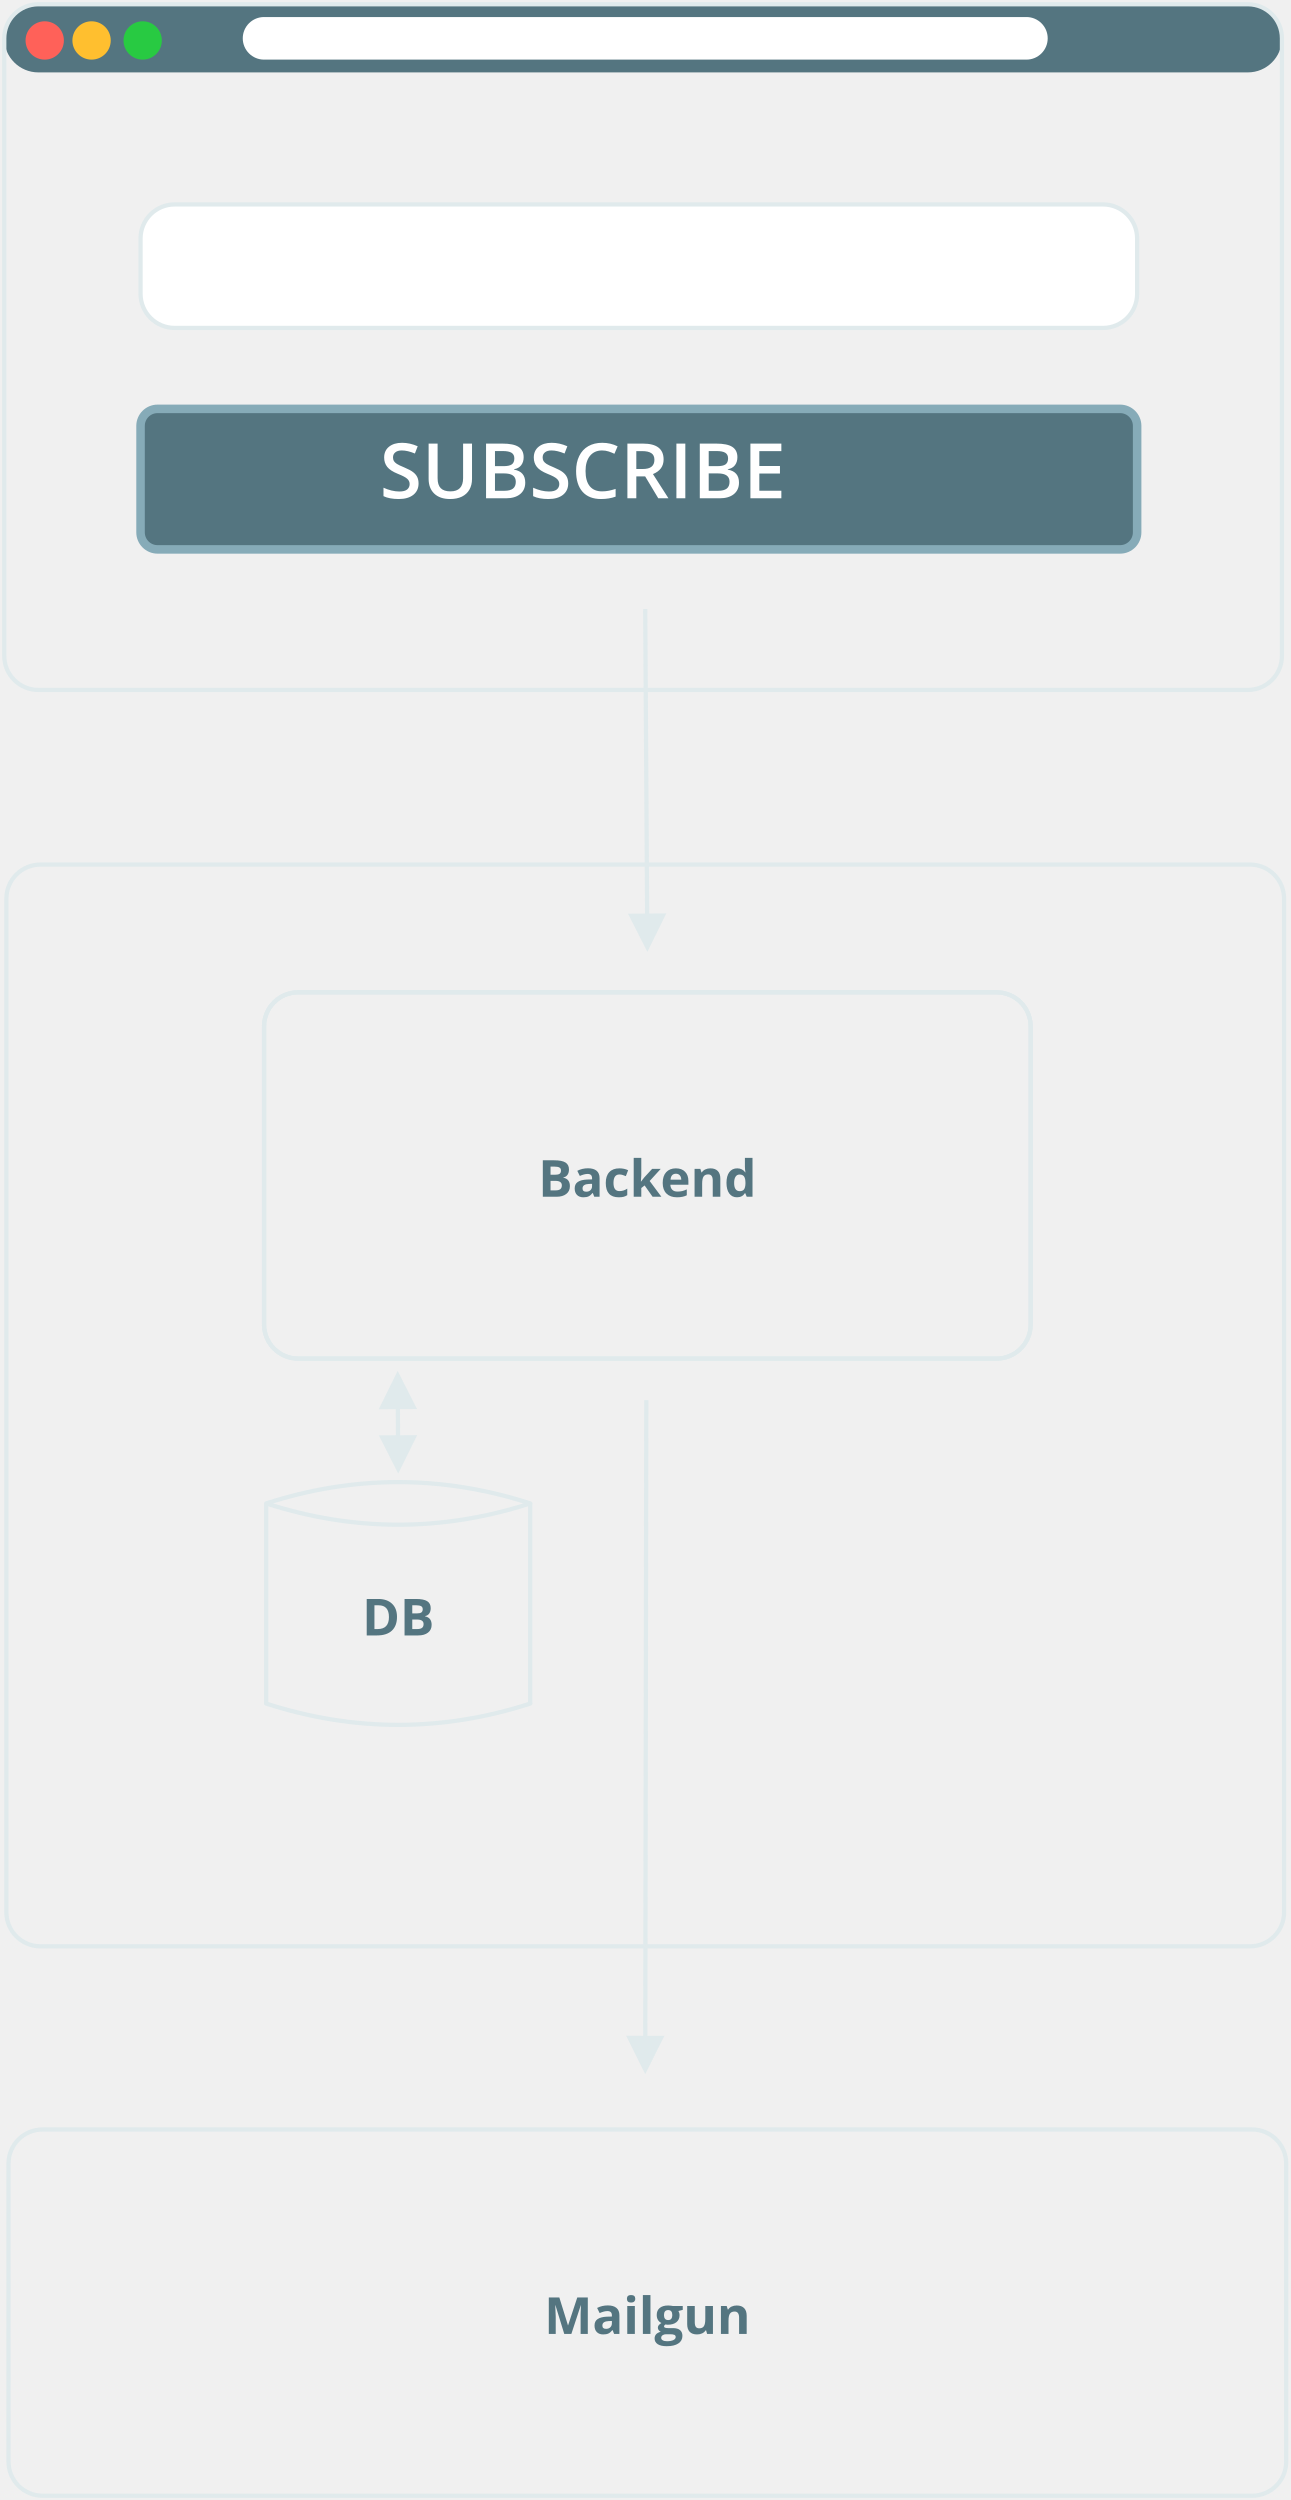
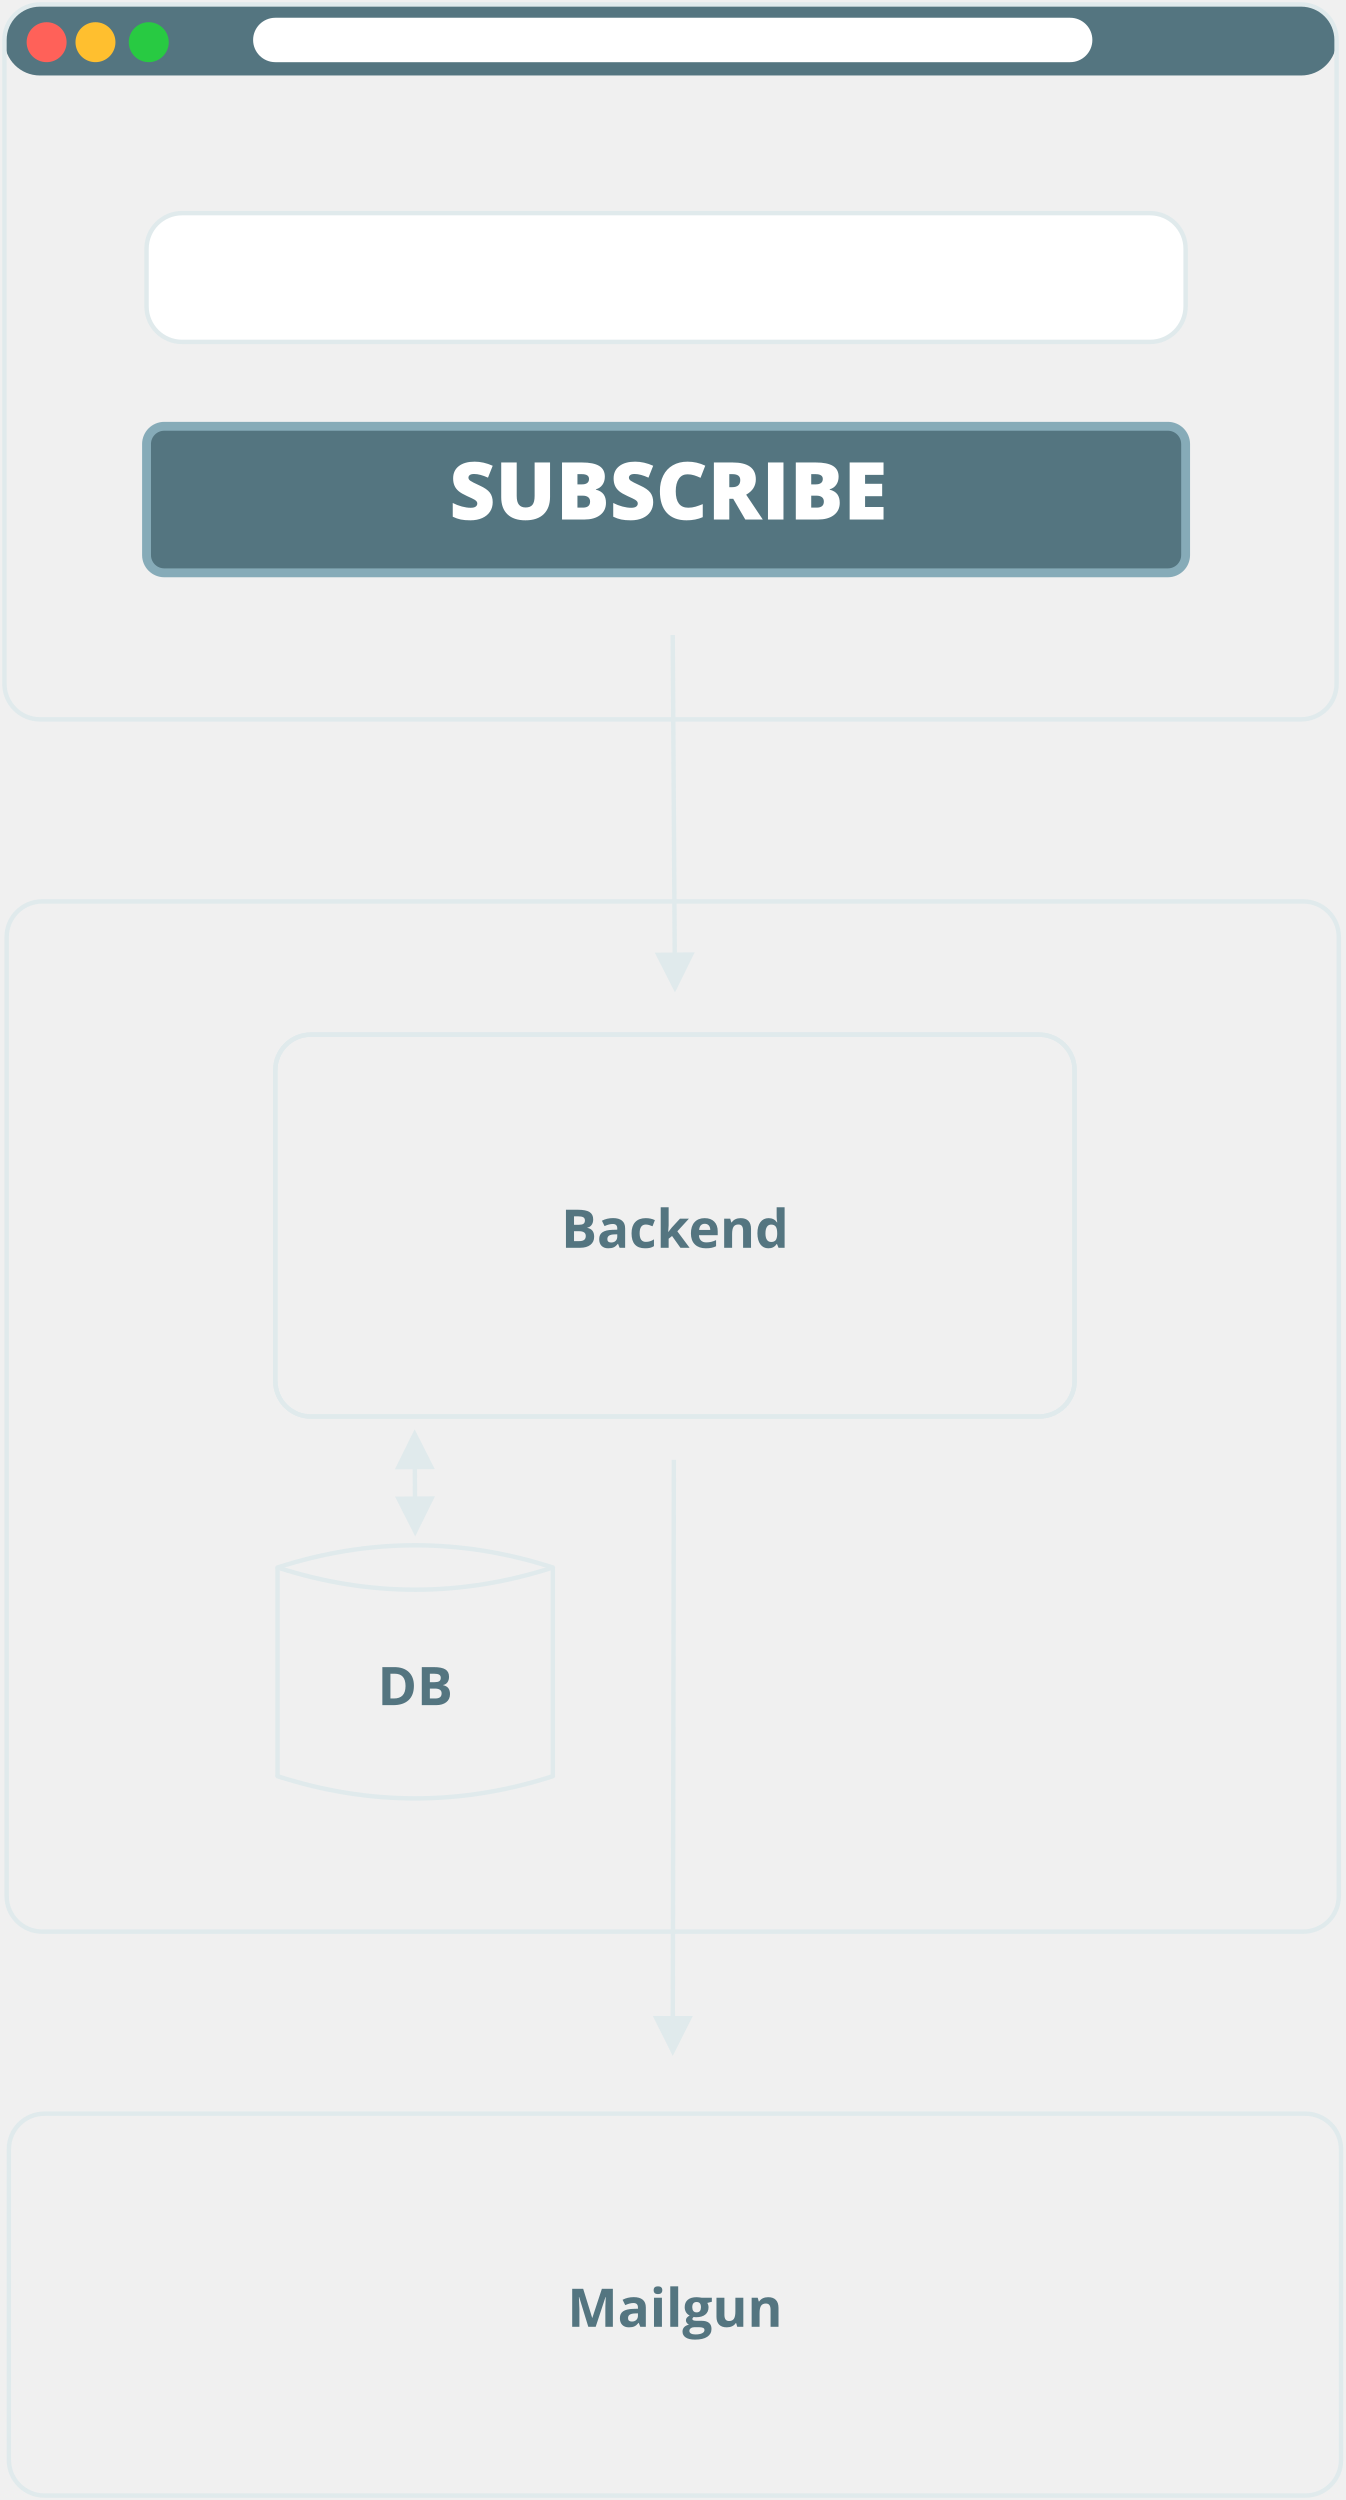
- <svg xmlns="http://www.w3.org/2000/svg" width="303px" height="587px" viewBox="0 0 303 587" version="1.1">
+ <svg xmlns="http://www.w3.org/2000/svg" width="303px" height="563px" viewBox="0 0 303 563" version="1.1">
  <g id="Page-1" stroke="none" stroke-width="1" fill="none" fill-rule="evenodd">
    <g id="Group-2" transform="translate(1, 1)">
      <g id="Demo-app">
-         <g id="Mialgun" transform="translate(1, 499)">
+         <g id="Mialgun" transform="translate(1, 475)">
          <rect id="Rectangle-Copy-13" stroke="#E0EAEC" x="0" y="0" width="300" height="86" rx="8" />
-           <text id="Mailgun" font-family="OpenSans-Bold, Open Sans" font-size="12" font-weight="bold" fill="#547580">
-             <tspan x="125.78" y="48">Mailgun</tspan>
-           </text>
+           <path d="M128.481,48 L128.481,44.016 C128.481,43.559 128.444,42.646 128.37,41.279 L128.37,41.279 L128.423,41.279 L130.485,48 L132.149,48 L134.358,41.291 L134.411,41.291 C134.364,42.369 134.338,43.033 134.332,43.283 C134.326,43.533 134.323,43.754 134.323,43.945 L134.323,43.945 L134.323,48 L136.017,48 L136.017,39.434 L133.544,39.434 L131.394,45.984 L131.358,45.984 L129.331,39.434 L126.858,39.434 L126.858,48 L128.481,48 Z M139.626,48.117 C140.138,48.117 140.553,48.044 140.871,47.897 C141.189,47.751 141.499,47.488 141.8,47.109 L141.8,47.109 L141.847,47.109 L142.192,48 L143.44,48 L143.44,43.635 C143.44,42.854 143.206,42.271 142.737,41.889 C142.269,41.506 141.595,41.314 140.716,41.314 C139.798,41.314 138.962,41.512 138.208,41.906 L138.208,41.906 L138.8,43.113 C139.507,42.797 140.122,42.639 140.646,42.639 C141.325,42.639 141.665,42.971 141.665,43.635 L141.665,43.635 L141.665,43.922 L140.528,43.957 C139.548,43.992 138.814,44.175 138.328,44.505 C137.842,44.835 137.599,45.348 137.599,46.043 C137.599,46.707 137.779,47.219 138.141,47.578 C138.502,47.938 138.997,48.117 139.626,48.117 Z M140.3,46.811 C139.722,46.811 139.433,46.559 139.433,46.055 C139.433,45.703 139.56,45.441 139.813,45.27 C140.067,45.098 140.454,45.004 140.974,44.988 L140.974,44.988 L141.665,44.965 L141.665,45.504 C141.665,45.898 141.541,46.215 141.293,46.453 C141.045,46.691 140.714,46.811 140.3,46.811 Z M146.177,40.635 C146.501,40.635 146.744,40.558 146.906,40.403 C147.068,40.249 147.149,40.033 147.149,39.756 C147.149,39.174 146.825,38.883 146.177,38.883 C145.528,38.883 145.204,39.174 145.204,39.756 C145.204,40.342 145.528,40.635 146.177,40.635 Z M147.067,48 L147.067,41.449 L145.28,41.449 L145.28,48 L147.067,48 Z M150.729,48 L150.729,38.883 L148.942,38.883 L148.942,48 L150.729,48 Z M154.521,50.883 C155.716,50.883 156.633,50.672 157.271,50.25 C157.91,49.828 158.229,49.234 158.229,48.469 C158.229,47.871 158.041,47.418 157.664,47.109 C157.287,46.801 156.739,46.646 156.021,46.646 L156.021,46.646 L154.907,46.646 C154.251,46.646 153.923,46.518 153.923,46.26 C153.923,46.088 154.015,45.932 154.198,45.791 L154.198,45.791 L154.462,45.82 L154.784,45.838 C155.655,45.838 156.336,45.642 156.826,45.249 C157.316,44.856 157.562,44.309 157.562,43.605 C157.562,43.242 157.468,42.914 157.28,42.621 L157.28,42.621 L158.306,42.357 L158.306,41.449 L156.021,41.449 C155.95,41.434 155.789,41.409 155.537,41.376 C155.285,41.343 155.067,41.326 154.884,41.326 C154.021,41.326 153.356,41.521 152.892,41.912 C152.427,42.303 152.194,42.855 152.194,43.57 C152.194,44.016 152.295,44.402 152.496,44.73 C152.697,45.059 152.97,45.297 153.313,45.445 C153.04,45.605 152.831,45.769 152.687,45.935 C152.542,46.101 152.47,46.309 152.47,46.559 C152.47,46.758 152.538,46.946 152.675,47.124 C152.812,47.302 152.972,47.43 153.155,47.508 C152.679,47.621 152.317,47.811 152.071,48.076 C151.825,48.342 151.702,48.672 151.702,49.066 C151.702,49.641 151.943,50.087 152.426,50.405 C152.908,50.724 153.606,50.883 154.521,50.883 Z M154.884,44.748 C154.552,44.748 154.305,44.645 154.143,44.438 C153.98,44.23 153.899,43.949 153.899,43.594 C153.899,42.805 154.228,42.41 154.884,42.41 C155.532,42.41 155.856,42.805 155.856,43.594 C155.856,43.949 155.778,44.23 155.622,44.438 C155.466,44.645 155.22,44.748 154.884,44.748 Z M154.597,49.717 C154.171,49.717 153.84,49.646 153.604,49.506 C153.367,49.365 153.249,49.172 153.249,48.926 C153.249,48.672 153.359,48.468 153.58,48.313 C153.801,48.159 154.075,48.082 154.403,48.082 L154.403,48.082 L155.329,48.082 C155.778,48.082 156.11,48.129 156.325,48.223 C156.54,48.316 156.647,48.486 156.647,48.732 C156.647,49.037 156.466,49.277 156.103,49.453 C155.739,49.629 155.237,49.717 154.597,49.717 Z M161.675,48.117 C162.124,48.117 162.524,48.034 162.876,47.868 C163.228,47.702 163.499,47.467 163.69,47.162 L163.69,47.162 L163.784,47.162 L164.024,48 L165.396,48 L165.396,41.449 L163.608,41.449 L163.608,44.531 C163.608,45.305 163.497,45.858 163.274,46.192 C163.052,46.526 162.69,46.693 162.19,46.693 C161.823,46.693 161.556,46.575 161.388,46.339 C161.22,46.103 161.136,45.748 161.136,45.275 L161.136,45.275 L161.136,41.449 L159.349,41.449 L159.349,45.721 C159.349,46.494 159.544,47.087 159.935,47.499 C160.325,47.911 160.905,48.117 161.675,48.117 Z M169.058,48 L169.058,44.918 C169.058,44.145 169.169,43.591 169.392,43.257 C169.614,42.923 169.976,42.756 170.476,42.756 C170.843,42.756 171.11,42.874 171.278,43.11 C171.446,43.347 171.53,43.701 171.53,44.174 L171.53,44.174 L171.53,48 L173.317,48 L173.317,43.729 C173.317,42.951 173.12,42.356 172.726,41.944 C172.331,41.532 171.753,41.326 170.991,41.326 C170.546,41.326 170.148,41.407 169.799,41.569 C169.449,41.731 169.175,41.971 168.976,42.287 L168.976,42.287 L168.876,42.287 L168.636,41.449 L167.271,41.449 L167.271,48 L169.058,48 Z" id="Mailgun" fill="#547580" fill-rule="nonzero" />
        </g>
        <g id="internal-network" transform="translate(0, 202)" stroke="#E0EAEC">
-           <rect id="Rectangle-Copy-11" x="0.5" y="0" width="300" height="254" rx="8" />
+           <rect id="Rectangle-Copy-11" x="0.5" y="0" width="300" height="232" rx="8" />
        </g>
        <g id="backend" transform="translate(61, 232)">
          <rect id="Rectangle-Copy-12" stroke="#E0EAEC" x="0" y="0" width="180" height="86" rx="8" />
          <rect id="Rectangle-Copy-13" stroke="#E0EAEC" x="0" y="0" width="180" height="86" rx="8" />
-           <text id="Backend" font-family="OpenSans-Bold, Open Sans" font-size="12" font-weight="bold" fill="#547580">
-             <tspan x="64.374" y="48">Backend</tspan>
-           </text>
+           <path d="M68.657,48 C69.626,48 70.393,47.781 70.957,47.344 C71.521,46.906 71.804,46.297 71.804,45.516 C71.804,44.965 71.684,44.523 71.443,44.191 C71.203,43.859 70.812,43.633 70.269,43.512 L70.269,43.512 L70.269,43.453 C70.667,43.387 70.986,43.189 71.227,42.861 C71.467,42.533 71.587,42.113 71.587,41.602 C71.587,40.848 71.312,40.298 70.764,39.952 C70.215,39.606 69.333,39.434 68.118,39.434 L68.118,39.434 L65.452,39.434 L65.452,48 L68.657,48 Z M68.323,42.826 L67.269,42.826 L67.269,40.922 L68.224,40.922 C68.743,40.922 69.123,40.993 69.363,41.136 C69.604,41.278 69.724,41.514 69.724,41.842 C69.724,42.193 69.613,42.445 69.393,42.598 C69.172,42.75 68.815,42.826 68.323,42.826 L68.323,42.826 Z M68.452,46.5 L67.269,46.5 L67.269,44.268 L68.394,44.268 C69.409,44.268 69.917,44.623 69.917,45.334 C69.917,45.729 69.798,46.021 69.56,46.213 C69.321,46.404 68.952,46.5 68.452,46.5 L68.452,46.5 Z M74.968,48.117 C75.479,48.117 75.895,48.044 76.213,47.897 C76.531,47.751 76.841,47.488 77.142,47.109 L77.142,47.109 L77.188,47.109 L77.534,48 L78.782,48 L78.782,43.635 C78.782,42.854 78.548,42.271 78.079,41.889 C77.61,41.506 76.937,41.314 76.058,41.314 C75.14,41.314 74.304,41.512 73.55,41.906 L73.55,41.906 L74.142,43.113 C74.849,42.797 75.464,42.639 75.987,42.639 C76.667,42.639 77.007,42.971 77.007,43.635 L77.007,43.635 L77.007,43.922 L75.87,43.957 C74.89,43.992 74.156,44.175 73.67,44.505 C73.184,44.835 72.94,45.348 72.94,46.043 C72.94,46.707 73.121,47.219 73.482,47.578 C73.844,47.938 74.339,48.117 74.968,48.117 Z M75.642,46.811 C75.063,46.811 74.774,46.559 74.774,46.055 C74.774,45.703 74.901,45.441 75.155,45.27 C75.409,45.098 75.796,45.004 76.315,44.988 L76.315,44.988 L77.007,44.965 L77.007,45.504 C77.007,45.898 76.883,46.215 76.635,46.453 C76.387,46.691 76.056,46.811 75.642,46.811 Z M83.282,48.117 C83.731,48.117 84.104,48.082 84.398,48.012 C84.693,47.941 84.985,47.814 85.274,47.631 L85.274,47.631 L85.274,46.102 C84.981,46.297 84.688,46.44 84.396,46.532 C84.103,46.624 83.784,46.67 83.44,46.67 C82.511,46.67 82.046,46.029 82.046,44.748 C82.046,43.428 82.511,42.768 83.44,42.768 C83.683,42.768 83.925,42.804 84.167,42.876 C84.409,42.948 84.671,43.041 84.952,43.154 L84.952,43.154 L85.479,41.771 C84.878,41.475 84.198,41.326 83.44,41.326 C82.405,41.326 81.61,41.62 81.056,42.208 C80.501,42.796 80.224,43.646 80.224,44.76 C80.224,46.998 81.243,48.117 83.282,48.117 Z M88.579,48 L88.579,45.961 L89.347,45.346 L91.233,48 L93.296,48 L90.536,44.291 L93.138,41.449 L91.122,41.449 L89.288,43.441 L88.509,44.438 L88.485,44.438 L88.579,42.949 L88.579,38.883 L86.792,38.883 L86.792,48 L88.579,48 Z M96.958,48.117 C97.47,48.117 97.903,48.079 98.259,48.003 C98.614,47.927 98.948,47.811 99.261,47.654 L99.261,47.654 L99.261,46.271 C98.878,46.451 98.511,46.582 98.159,46.664 C97.808,46.746 97.435,46.787 97.04,46.787 C96.532,46.787 96.138,46.645 95.856,46.359 C95.575,46.074 95.425,45.678 95.405,45.17 L95.405,45.17 L99.63,45.17 L99.63,44.303 C99.63,43.373 99.372,42.645 98.856,42.117 C98.341,41.59 97.62,41.326 96.694,41.326 C95.726,41.326 94.967,41.626 94.418,42.226 C93.869,42.825 93.595,43.674 93.595,44.771 C93.595,45.838 93.892,46.662 94.485,47.244 C95.079,47.826 95.903,48.117 96.958,48.117 Z M97.954,43.98 L95.446,43.98 C95.478,43.539 95.601,43.198 95.815,42.958 C96.03,42.718 96.327,42.598 96.706,42.598 C97.085,42.598 97.386,42.718 97.608,42.958 C97.831,43.198 97.946,43.539 97.954,43.98 L97.954,43.98 Z M102.87,48 L102.87,44.918 C102.87,44.145 102.981,43.591 103.204,43.257 C103.427,42.923 103.788,42.756 104.288,42.756 C104.655,42.756 104.923,42.874 105.091,43.11 C105.259,43.347 105.343,43.701 105.343,44.174 L105.343,44.174 L105.343,48 L107.13,48 L107.13,43.729 C107.13,42.951 106.933,42.356 106.538,41.944 C106.144,41.532 105.565,41.326 104.804,41.326 C104.358,41.326 103.961,41.407 103.611,41.569 C103.262,41.731 102.987,41.971 102.788,42.287 L102.788,42.287 L102.688,42.287 L102.448,41.449 L101.083,41.449 L101.083,48 L102.87,48 Z M111.044,48.117 C111.876,48.117 112.495,47.795 112.901,47.15 L112.901,47.15 L112.978,47.15 L113.323,48 L114.694,48 L114.694,38.883 L112.901,38.883 L112.901,40.98 C112.901,41.363 112.946,41.799 113.036,42.287 L113.036,42.287 L112.978,42.287 C112.544,41.646 111.915,41.326 111.091,41.326 C110.306,41.326 109.689,41.626 109.242,42.226 C108.795,42.825 108.571,43.662 108.571,44.736 C108.571,45.795 108.791,46.623 109.23,47.221 C109.67,47.818 110.274,48.117 111.044,48.117 Z M111.671,46.693 C111.257,46.693 110.938,46.532 110.716,46.21 C110.493,45.888 110.382,45.404 110.382,44.76 C110.382,44.115 110.492,43.624 110.713,43.286 C110.934,42.948 111.243,42.779 111.642,42.779 C112.13,42.779 112.482,42.932 112.699,43.236 C112.916,43.541 113.024,44.045 113.024,44.748 L113.024,44.748 L113.024,44.941 C113.005,45.578 112.889,46.029 112.676,46.295 C112.463,46.561 112.128,46.693 111.671,46.693 Z" id="Backend" fill="#547580" fill-rule="nonzero" />
        </g>
        <g id="DB" transform="translate(61, 347)">
-           <text font-family="OpenSans-Bold, Open Sans" font-size="12" font-weight="bold" fill="#547580">
-             <tspan x="23.027" y="36">DB</tspan>
-           </text>
+           <path d="M26.531,36 C28.047,36 29.206,35.625 30.009,34.875 C30.812,34.125 31.213,33.045 31.213,31.635 C31.213,30.311 30.826,29.279 30.053,28.541 C29.279,27.803 28.193,27.434 26.795,27.434 L26.795,27.434 L24.105,27.434 L24.105,36 L26.531,36 Z M26.701,34.5 L25.922,34.5 L25.922,28.922 L26.889,28.922 C28.514,28.922 29.326,29.842 29.326,31.682 C29.326,33.561 28.451,34.5 26.701,34.5 L26.701,34.5 Z M36.193,36 C37.162,36 37.929,35.781 38.493,35.344 C39.058,34.906 39.34,34.297 39.34,33.516 C39.34,32.965 39.22,32.523 38.979,32.191 C38.739,31.859 38.348,31.633 37.805,31.512 L37.805,31.512 L37.805,31.453 C38.203,31.387 38.522,31.189 38.763,30.861 C39.003,30.533 39.123,30.113 39.123,29.602 C39.123,28.848 38.849,28.298 38.3,27.952 C37.751,27.606 36.869,27.434 35.654,27.434 L35.654,27.434 L32.988,27.434 L32.988,36 L36.193,36 Z M35.859,30.826 L34.805,30.826 L34.805,28.922 L35.76,28.922 C36.279,28.922 36.659,28.993 36.899,29.136 C37.14,29.278 37.26,29.514 37.26,29.842 C37.26,30.193 37.149,30.445 36.929,30.598 C36.708,30.75 36.352,30.826 35.859,30.826 L35.859,30.826 Z M35.988,34.5 L34.805,34.5 L34.805,32.268 L35.93,32.268 C36.945,32.268 37.453,32.623 37.453,33.334 C37.453,33.729 37.334,34.021 37.096,34.213 C36.857,34.404 36.488,34.5 35.988,34.5 L35.988,34.5 Z" fill="#547580" fill-rule="nonzero" />
          <line x1="0.5" y1="5.461" x2="0.5" y2="51.539" id="Line-2" stroke="#E0EAEC" stroke-linecap="square" />
          <line x1="62.5" y1="5.461" x2="62.5" y2="51.539" id="Line-2-Copy" stroke="#E0EAEC" stroke-linecap="square" />
          <path d="M0.5,5 C21.167,11.667 41.833,11.667 62.5,5" id="Path" stroke="#E0EAEC" />
          <path d="M0.5,52 C21.167,58.667 41.833,58.667 62.5,52" id="Path-Copy-2" stroke="#E0EAEC" stroke-linecap="round" />
          <path d="M0.5,0 C21.167,6.667 41.833,6.667 62.5,0" id="Path-Copy" stroke="#E0EAEC" stroke-linecap="round" transform="translate(31.5, 2.5) scale(1, -1) translate(-31.5, -2.5) " />
        </g>
        <g id="arrows" transform="translate(91.125, 142)" fill="#E0EAEC" fill-rule="nonzero">
          <path id="Line" d="M59.872,-0.003 L59.875,0.497 L60.321,71.496 L64.321,71.472 L59.878,80.5 L55.322,71.528 L59.321,71.503 L58.875,0.503 L58.872,0.003 L59.872,-0.003 Z" />
-           <path id="Line-Copy-4" d="M59.126,185.749 L60.126,185.751 L60.125,186.251 L59.888,335 L63.889,335.007 L59.374,344 L54.889,334.993 L58.888,334.999 L59.125,186.249 L59.126,185.749 Z" />
+           <path id="Line-Copy-4" d="M59.126,185.749 L60.126,185.751 L60.125,186.251 L59.891,311 L63.891,311.008 L59.374,320 L54.891,310.992 L58.891,310.999 L59.125,186.249 L59.126,185.749 Z" />
          <path id="Line-Copy-2" d="M1.247,178.875 L5.796,187.851 L1.796,187.872 L1.828,193.997 L5.829,193.976 L1.378,203 L-3.171,194.024 L0.828,194.002 L0.796,187.877 L-3.204,187.899 L1.247,178.875 Z" />
        </g>
        <g id="browser">
          <g id="form" transform="translate(32, 47)">
            <rect id="Rectangle" stroke="#E0EAEC" fill="#FFFFFF" x="0" y="0" width="234" height="29" rx="8" />
            <rect id="fld1-copy-4" stroke="#86ABB8" stroke-width="2" fill="#547580" x="0" y="48" width="234" height="33" rx="4" />
-             <text id="SUBSCRIBE" font-family="OpenSans-ExtraBold, Open Sans" font-size="18" font-weight="600" fill="#FFFFFF">
-               <tspan x="56.167" y="69">SUBSCRIBE</tspan>
-             </text>
+             <path d="M72.922,69.176 C73.947,69.176 74.841,69.004 75.603,68.662 C76.364,68.319 76.947,67.838 77.352,67.22 C77.756,66.602 77.958,65.895 77.958,65.098 C77.958,64.23 77.743,63.511 77.312,62.94 C76.881,62.369 76.112,61.834 75.005,61.336 C73.851,60.809 73.143,60.445 72.882,60.246 C72.622,60.047 72.491,59.821 72.491,59.569 C72.491,59.335 72.594,59.139 72.799,58.98 C73.004,58.822 73.332,58.743 73.783,58.743 C74.656,58.743 75.693,59.019 76.895,59.569 L76.895,59.569 L77.958,56.889 C76.575,56.273 75.219,55.966 73.889,55.966 C72.383,55.966 71.199,56.297 70.338,56.959 C69.477,57.621 69.046,58.544 69.046,59.728 C69.046,60.36 69.147,60.908 69.349,61.371 C69.551,61.834 69.862,62.244 70.281,62.602 C70.7,62.959 71.328,63.328 72.166,63.709 C73.092,64.125 73.662,64.4 73.875,64.535 C74.089,64.67 74.245,64.803 74.341,64.935 C74.438,65.067 74.486,65.221 74.486,65.396 C74.486,65.678 74.366,65.908 74.126,66.086 C73.886,66.265 73.508,66.354 72.992,66.354 C72.395,66.354 71.738,66.259 71.023,66.069 C70.309,65.878 69.62,65.613 68.958,65.273 L68.958,65.273 L68.958,68.367 C69.585,68.666 70.188,68.875 70.769,68.996 C71.349,69.116 72.066,69.176 72.922,69.176 Z M85.323,69.176 C87.116,69.176 88.489,68.714 89.441,67.792 C90.393,66.869 90.869,65.566 90.869,63.885 L90.869,63.885 L90.869,56.15 L87.397,56.15 L87.397,63.674 C87.397,64.6 87.238,65.266 86.918,65.673 C86.599,66.081 86.085,66.284 85.376,66.284 C84.714,66.284 84.213,66.079 83.873,65.669 C83.533,65.259 83.363,64.6 83.363,63.691 L83.363,63.691 L83.363,56.15 L79.874,56.15 L79.874,63.964 C79.874,65.646 80.344,66.935 81.285,67.831 C82.225,68.728 83.571,69.176 85.323,69.176 Z M98.568,69 C100.08,69 101.274,68.665 102.15,67.994 C103.026,67.323 103.464,66.404 103.464,65.238 C103.464,64.453 103.285,63.814 102.928,63.322 C102.57,62.83 101.993,62.479 101.196,62.268 L101.196,62.268 L101.196,62.18 C101.8,62.033 102.286,61.705 102.655,61.195 C103.024,60.686 103.209,60.07 103.209,59.35 C103.209,58.254 102.786,57.447 101.939,56.928 C101.092,56.41 99.796,56.15 98.05,56.15 L98.05,56.15 L93.567,56.15 L93.567,69 L98.568,69 Z M98.085,61.081 L97.039,61.081 L97.039,58.778 L98.015,58.778 C99.104,58.778 99.649,59.139 99.649,59.859 C99.649,60.264 99.513,60.568 99.241,60.773 C98.968,60.979 98.583,61.081 98.085,61.081 L98.085,61.081 Z M98.261,66.319 L97.039,66.319 L97.039,63.621 L98.19,63.621 C98.741,63.621 99.162,63.735 99.452,63.964 C99.742,64.192 99.887,64.521 99.887,64.948 C99.887,65.862 99.345,66.319 98.261,66.319 L98.261,66.319 Z M109.062,69.176 C110.088,69.176 110.981,69.004 111.743,68.662 C112.505,68.319 113.088,67.838 113.492,67.22 C113.896,66.602 114.099,65.895 114.099,65.098 C114.099,64.23 113.883,63.511 113.453,62.94 C113.022,62.369 112.253,61.834 111.146,61.336 C109.991,60.809 109.284,60.445 109.023,60.246 C108.762,60.047 108.632,59.821 108.632,59.569 C108.632,59.335 108.734,59.139 108.939,58.98 C109.145,58.822 109.473,58.743 109.924,58.743 C110.797,58.743 111.834,59.019 113.035,59.569 L113.035,59.569 L114.099,56.889 C112.716,56.273 111.359,55.966 110.029,55.966 C108.523,55.966 107.34,56.297 106.479,56.959 C105.617,57.621 105.187,58.544 105.187,59.728 C105.187,60.36 105.288,60.908 105.49,61.371 C105.692,61.834 106.002,62.244 106.421,62.602 C106.84,62.959 107.469,63.328 108.307,63.709 C109.232,64.125 109.802,64.4 110.016,64.535 C110.23,64.67 110.385,64.803 110.482,64.935 C110.579,65.067 110.627,65.221 110.627,65.396 C110.627,65.678 110.507,65.908 110.267,66.086 C110.026,66.265 109.648,66.354 109.133,66.354 C108.535,66.354 107.879,66.259 107.164,66.069 C106.449,65.878 105.761,65.613 105.099,65.273 L105.099,65.273 L105.099,68.367 C105.726,68.666 106.329,68.875 106.909,68.996 C107.489,69.116 108.207,69.176 109.062,69.176 Z M121.622,69.176 C122.976,69.176 124.188,68.938 125.261,68.464 L125.261,68.464 L125.261,65.528 C124.722,65.751 124.186,65.941 123.652,66.1 C123.119,66.258 122.568,66.337 122,66.337 C120.119,66.337 119.179,65.101 119.179,62.628 C119.179,61.438 119.41,60.505 119.873,59.829 C120.336,59.152 120.98,58.813 121.807,58.813 C122.352,58.813 122.861,58.89 123.336,59.042 C123.811,59.194 124.285,59.382 124.76,59.604 L124.76,59.604 L125.823,56.871 C124.558,56.268 123.23,55.966 121.842,55.966 C120.57,55.966 119.464,56.237 118.524,56.779 C117.583,57.321 116.863,58.096 116.362,59.104 C115.861,60.111 115.61,61.28 115.61,62.61 C115.61,64.737 116.127,66.363 117.162,67.488 C118.196,68.613 119.683,69.176 121.622,69.176 Z M131.237,69 L131.237,64.324 L132.116,64.324 L134.841,69 L138.778,69 L135.034,63.401 C136.487,62.587 137.214,61.436 137.214,59.947 C137.214,57.416 135.468,56.15 131.976,56.15 L131.976,56.15 L127.766,56.15 L127.766,69 L131.237,69 Z M131.888,61.714 L131.237,61.714 L131.237,58.778 L131.923,58.778 C133.112,58.778 133.707,59.221 133.707,60.105 C133.707,61.178 133.101,61.714 131.888,61.714 L131.888,61.714 Z M143.437,69 L143.437,56.15 L139.947,56.15 L139.947,69 L143.437,69 Z M151.215,69 C152.727,69 153.92,68.665 154.796,67.994 C155.672,67.323 156.11,66.404 156.11,65.238 C156.11,64.453 155.932,63.814 155.574,63.322 C155.217,62.83 154.64,62.479 153.843,62.268 L153.843,62.268 L153.843,62.18 C154.446,62.033 154.933,61.705 155.302,61.195 C155.671,60.686 155.855,60.07 155.855,59.35 C155.855,58.254 155.432,57.447 154.585,56.928 C153.739,56.41 152.442,56.15 150.696,56.15 L150.696,56.15 L146.214,56.15 L146.214,69 L151.215,69 Z M150.731,61.081 L149.686,61.081 L149.686,58.778 L150.661,58.778 C151.751,58.778 152.296,59.139 152.296,59.859 C152.296,60.264 152.16,60.568 151.887,60.773 C151.615,60.979 151.229,61.081 150.731,61.081 L150.731,61.081 Z M150.907,66.319 L149.686,66.319 L149.686,63.621 L150.837,63.621 C151.388,63.621 151.808,63.735 152.098,63.964 C152.388,64.192 152.533,64.521 152.533,64.948 C152.533,65.862 151.991,66.319 150.907,66.319 L150.907,66.319 Z M165.972,69 L165.972,66.17 L161.814,66.17 L161.814,63.744 L165.664,63.744 L165.664,60.958 L161.814,60.958 L161.814,58.937 L165.972,58.937 L165.972,56.15 L158.343,56.15 L158.343,69 L165.972,69 Z" id="SUBSCRIBE" fill="#FFFFFF" fill-rule="nonzero" />
          </g>
          <rect id="Rectangle" fill="#547580" x="0" y="0" width="300" height="16" rx="8" />
          <rect id="Rectangle-Copy-2" fill="#FFFFFF" x="56" y="3" width="189" height="10" rx="5" />
          <circle id="Oval" fill="#FF6159" cx="9.5" cy="8.5" r="4.5" />
          <circle id="Oval-Copy-4" fill="#FFBF2F" cx="20.5" cy="8.5" r="4.5" />
          <circle id="v" fill="#28CA42" cx="32.5" cy="8.5" r="4.5" />
          <rect id="Rectangle" stroke="#E0EAEC" x="0" y="0" width="300" height="161" rx="8" />
        </g>
      </g>
    </g>
  </g>
</svg>
